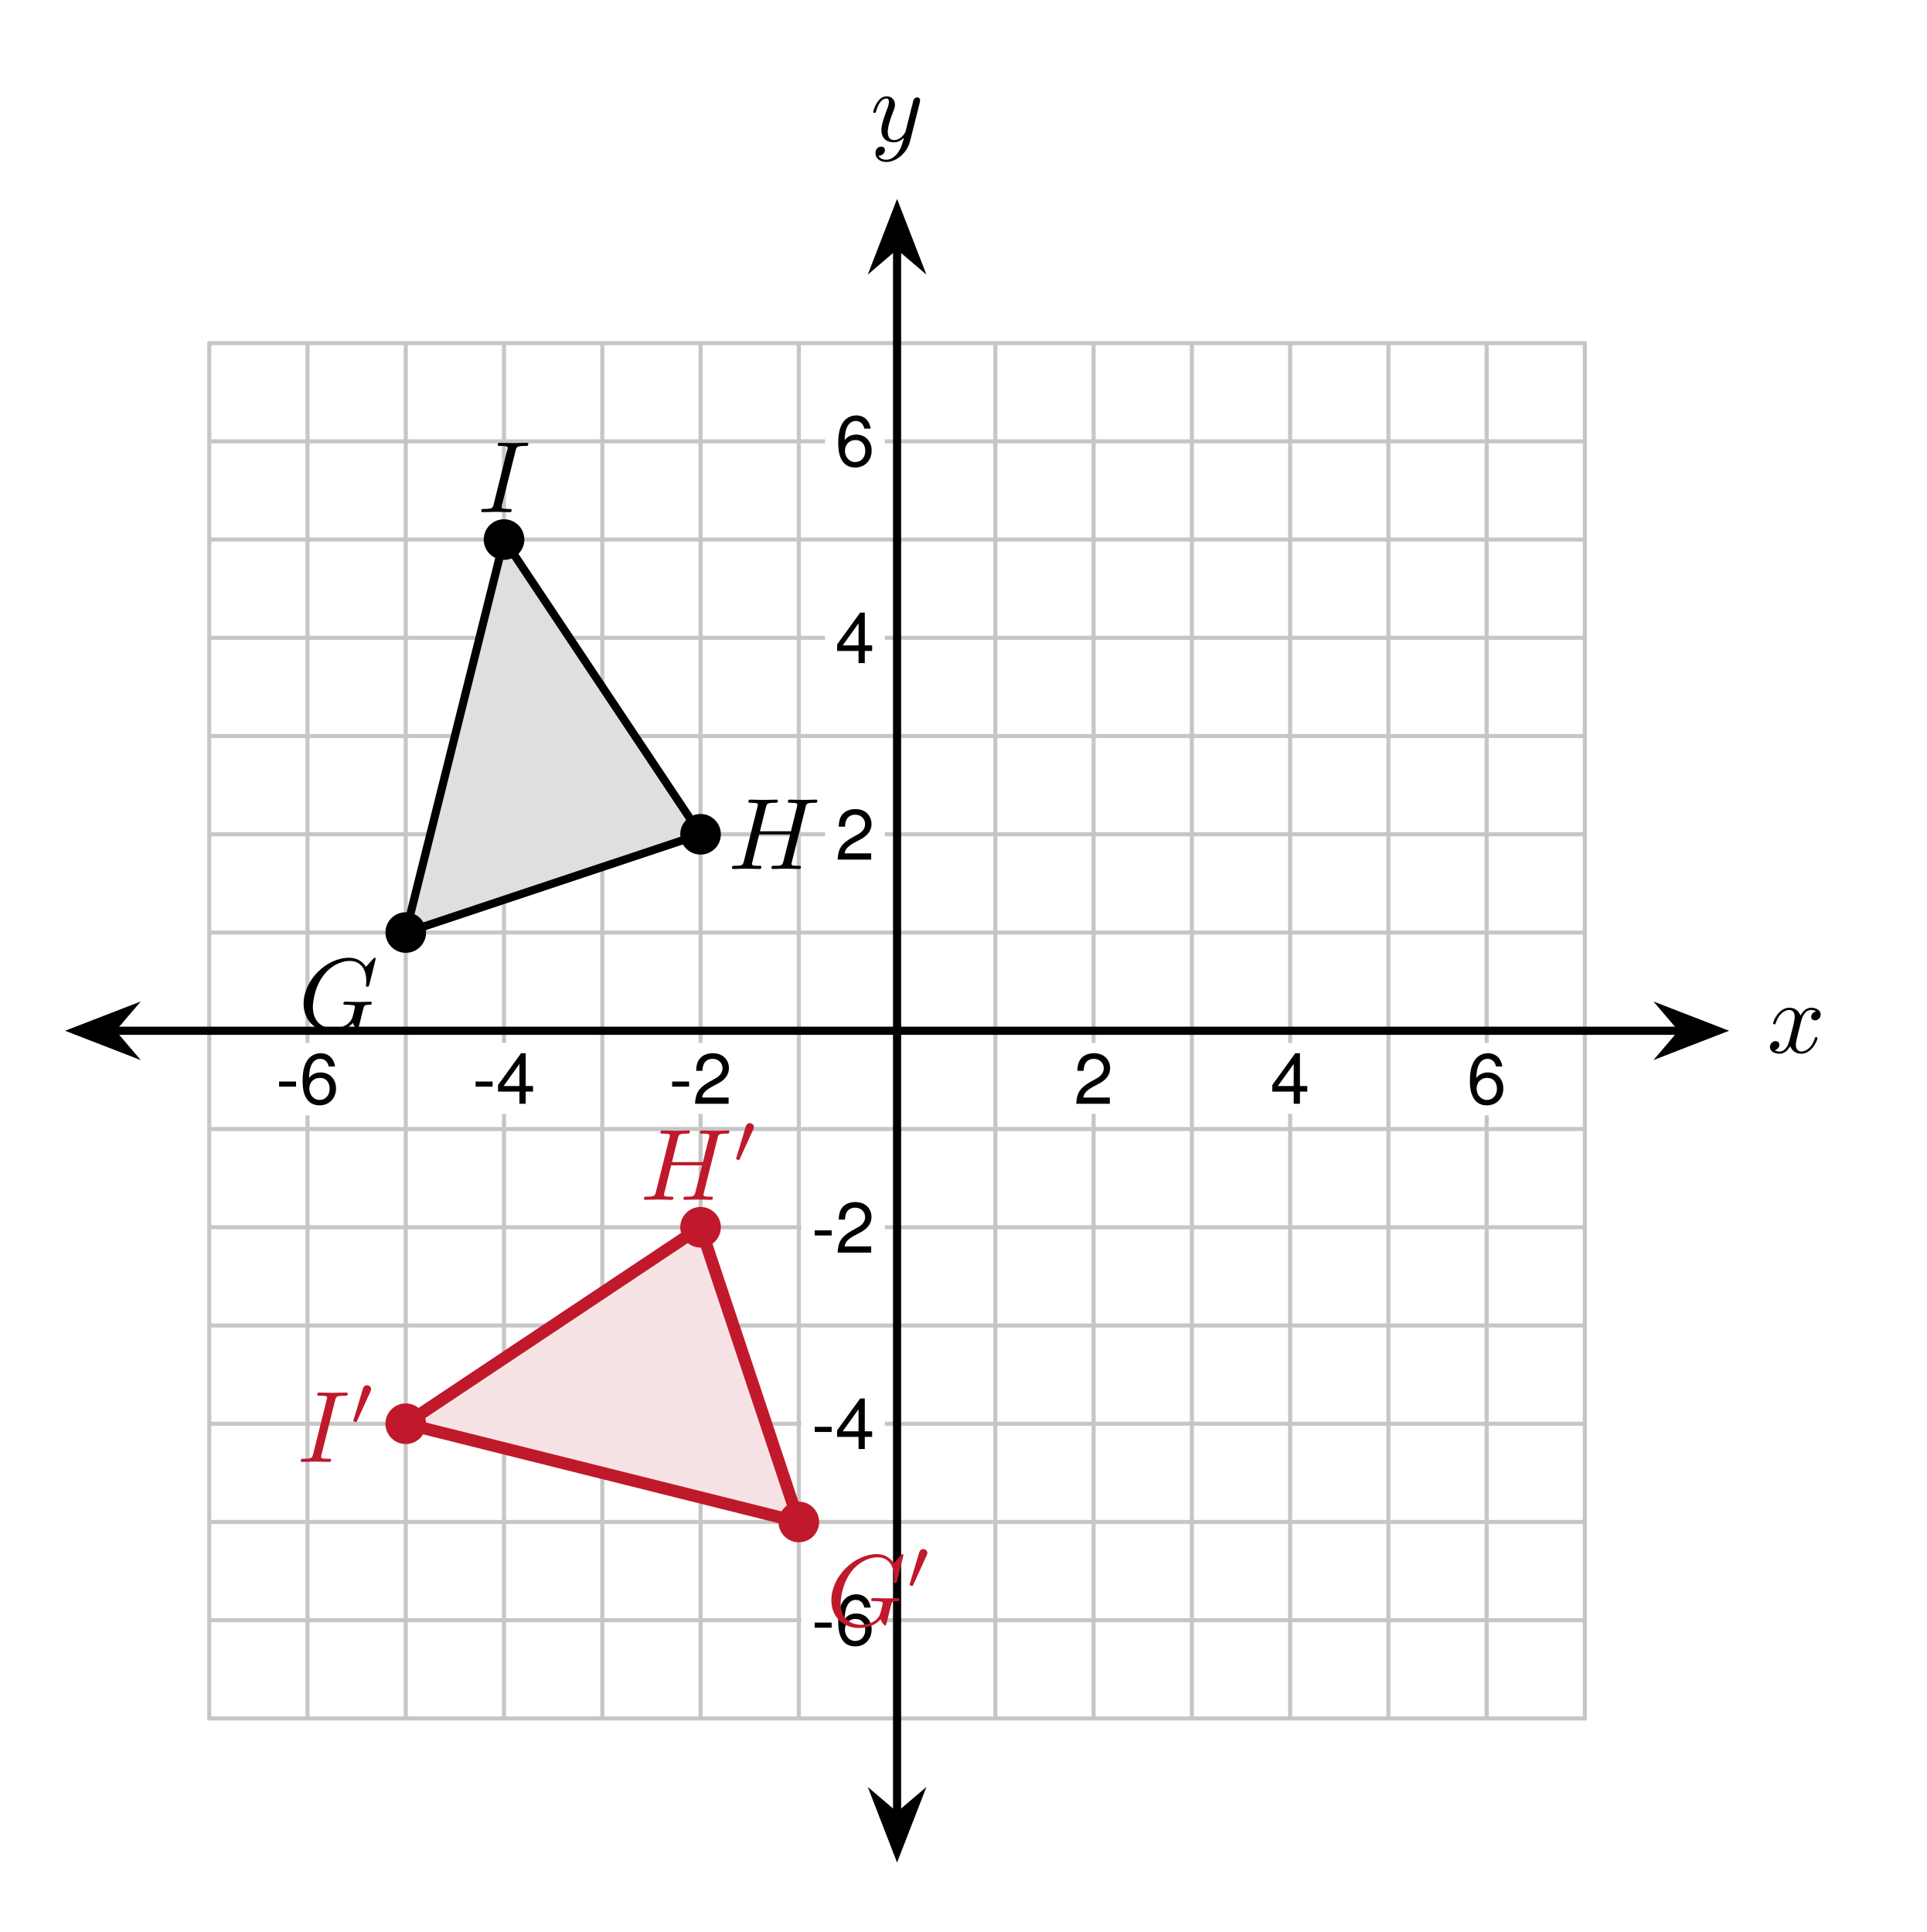
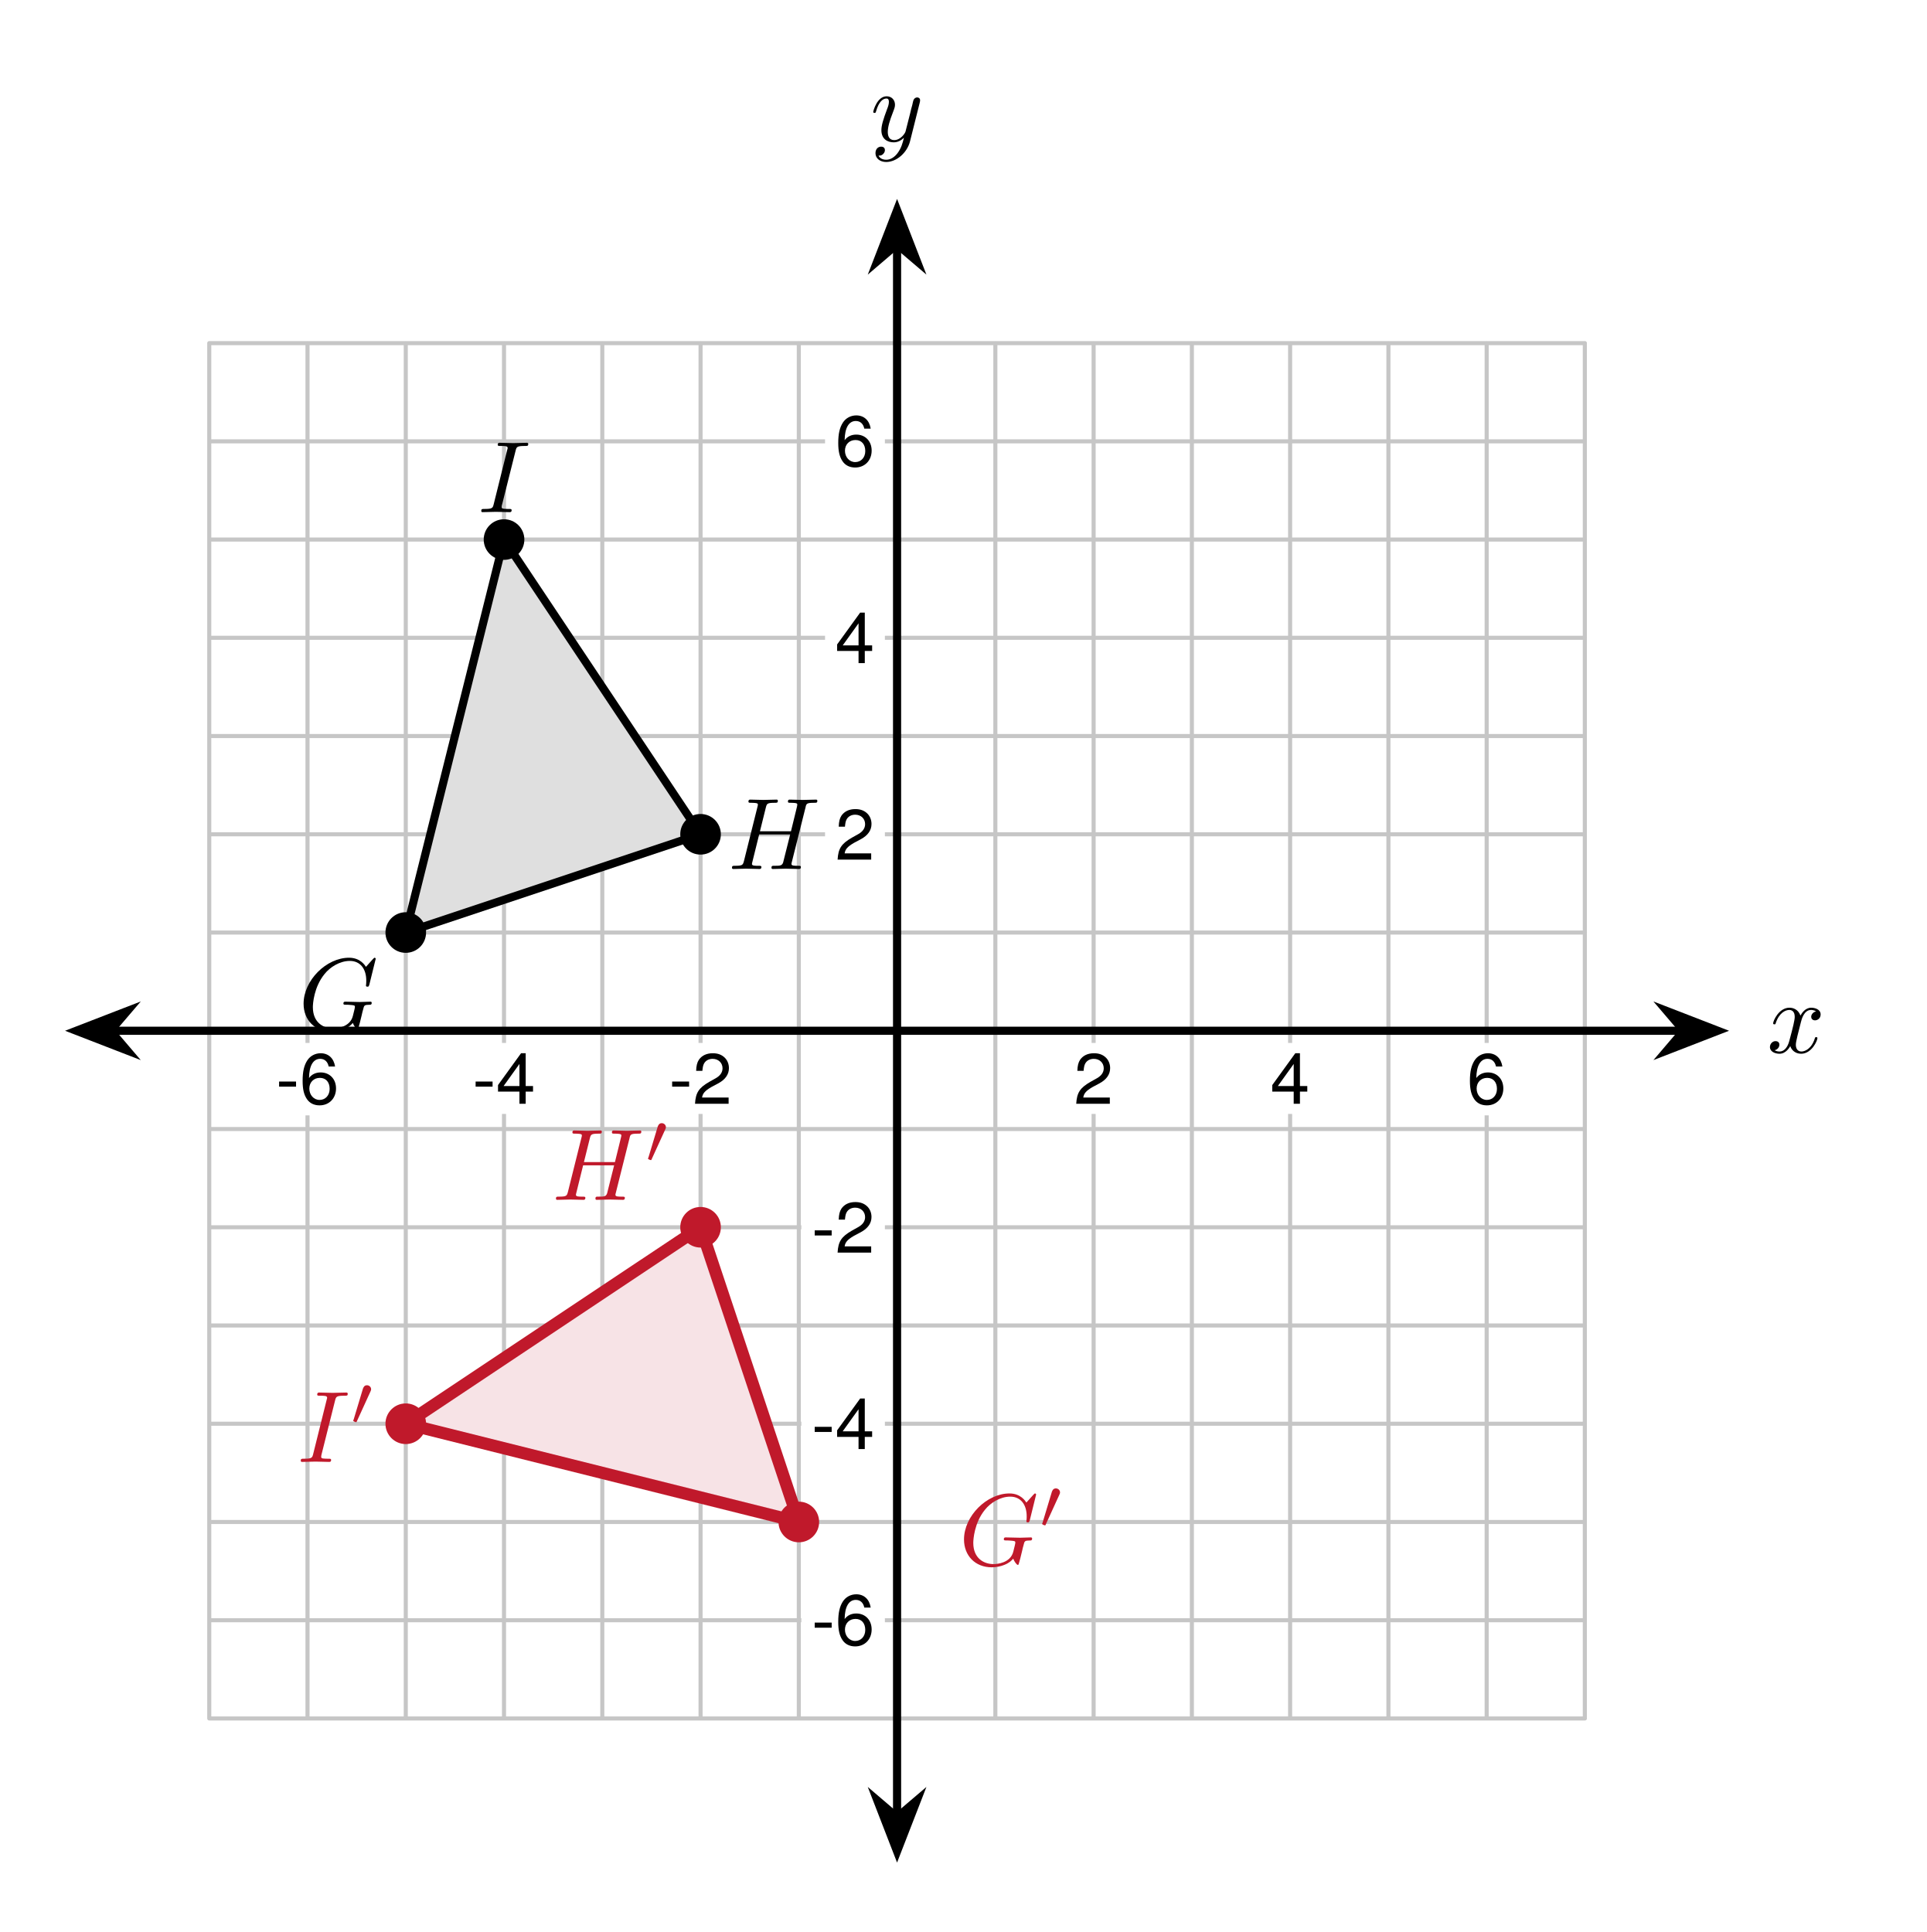
<svg xmlns="http://www.w3.org/2000/svg" xmlns:xlink="http://www.w3.org/1999/xlink" width="188.309" height="188.841" viewBox="0 0 188.309 188.841">
  <defs>
    <g>
      <g id="glyph-0-0">
        <path d="M 3.312 -3 C 3.375 -3.25 3.609 -4.172 4.297 -4.172 C 4.344 -4.172 4.578 -4.172 4.797 -4.031 C 4.516 -3.984 4.312 -3.734 4.312 -3.5 C 4.312 -3.344 4.422 -3.156 4.688 -3.156 C 4.906 -3.156 5.234 -3.328 5.234 -3.734 C 5.234 -4.25 4.641 -4.391 4.312 -4.391 C 3.734 -4.391 3.391 -3.859 3.266 -3.625 C 3.016 -4.281 2.484 -4.391 2.188 -4.391 C 1.156 -4.391 0.594 -3.109 0.594 -2.859 C 0.594 -2.766 0.688 -2.766 0.719 -2.766 C 0.797 -2.766 0.828 -2.781 0.844 -2.875 C 1.188 -3.922 1.828 -4.172 2.172 -4.172 C 2.359 -4.172 2.703 -4.078 2.703 -3.5 C 2.703 -3.188 2.547 -2.531 2.172 -1.141 C 2.016 -0.531 1.672 -0.109 1.234 -0.109 C 1.172 -0.109 0.938 -0.109 0.734 -0.234 C 0.984 -0.281 1.203 -0.5 1.203 -0.781 C 1.203 -1.047 0.984 -1.125 0.828 -1.125 C 0.531 -1.125 0.281 -0.859 0.281 -0.547 C 0.281 -0.094 0.781 0.109 1.219 0.109 C 1.875 0.109 2.234 -0.578 2.266 -0.641 C 2.375 -0.281 2.734 0.109 3.328 0.109 C 4.359 0.109 4.922 -1.172 4.922 -1.422 C 4.922 -1.516 4.828 -1.516 4.797 -1.516 C 4.719 -1.516 4.688 -1.484 4.672 -1.406 C 4.344 -0.344 3.672 -0.109 3.359 -0.109 C 2.969 -0.109 2.812 -0.422 2.812 -0.766 C 2.812 -0.984 2.875 -1.203 2.969 -1.641 Z M 3.312 -3 " />
      </g>
      <g id="glyph-0-1">
        <path d="M 4.828 -3.781 C 4.859 -3.922 4.859 -3.938 4.859 -4.016 C 4.859 -4.188 4.719 -4.281 4.578 -4.281 C 4.469 -4.281 4.312 -4.219 4.234 -4.062 C 4.203 -4.016 4.125 -3.703 4.094 -3.531 C 4.016 -3.281 3.953 -3 3.891 -2.734 L 3.438 -0.953 C 3.406 -0.797 2.969 -0.109 2.328 -0.109 C 1.812 -0.109 1.703 -0.547 1.703 -0.906 C 1.703 -1.375 1.875 -1.984 2.219 -2.859 C 2.375 -3.266 2.406 -3.375 2.406 -3.578 C 2.406 -4.016 2.094 -4.391 1.594 -4.391 C 0.656 -4.391 0.281 -2.953 0.281 -2.859 C 0.281 -2.766 0.391 -2.766 0.406 -2.766 C 0.5 -2.766 0.516 -2.781 0.562 -2.938 C 0.828 -3.875 1.234 -4.172 1.562 -4.172 C 1.641 -4.172 1.812 -4.172 1.812 -3.844 C 1.812 -3.609 1.719 -3.344 1.641 -3.156 C 1.25 -2.109 1.078 -1.531 1.078 -1.078 C 1.078 -0.188 1.703 0.109 2.281 0.109 C 2.672 0.109 3 -0.062 3.281 -0.344 C 3.156 0.172 3.031 0.672 2.641 1.188 C 2.375 1.531 2 1.812 1.547 1.812 C 1.406 1.812 0.969 1.781 0.797 1.406 C 0.953 1.406 1.078 1.406 1.219 1.281 C 1.312 1.188 1.422 1.062 1.422 0.875 C 1.422 0.562 1.156 0.531 1.047 0.531 C 0.828 0.531 0.5 0.688 0.5 1.172 C 0.5 1.672 0.938 2.031 1.547 2.031 C 2.562 2.031 3.594 1.125 3.875 0.016 Z M 4.828 -3.781 " />
      </g>
      <g id="glyph-0-2">
        <path d="M 7.547 -6.891 C 7.547 -6.922 7.516 -7 7.438 -7 C 7.406 -7 7.391 -6.984 7.281 -6.875 L 6.594 -6.109 C 6.5 -6.25 6.047 -7 4.938 -7 C 2.734 -7 0.5 -4.797 0.5 -2.5 C 0.5 -0.922 1.594 0.219 3.203 0.219 C 3.641 0.219 4.094 0.125 4.438 -0.016 C 4.938 -0.219 5.125 -0.422 5.312 -0.625 C 5.391 -0.375 5.656 -0.016 5.75 -0.016 C 5.797 -0.016 5.828 -0.047 5.828 -0.047 C 5.844 -0.062 5.938 -0.453 6 -0.656 L 6.188 -1.422 C 6.219 -1.594 6.266 -1.75 6.312 -1.922 C 6.422 -2.375 6.422 -2.391 7 -2.406 C 7.047 -2.406 7.156 -2.406 7.156 -2.594 C 7.156 -2.672 7.109 -2.703 7.031 -2.703 C 6.797 -2.703 6.219 -2.672 5.984 -2.672 C 5.672 -2.672 4.906 -2.703 4.594 -2.703 C 4.5 -2.703 4.391 -2.703 4.391 -2.516 C 4.391 -2.406 4.469 -2.406 4.688 -2.406 C 4.688 -2.406 4.984 -2.406 5.203 -2.375 C 5.469 -2.344 5.516 -2.328 5.516 -2.188 C 5.516 -2.109 5.406 -1.656 5.312 -1.297 C 5.031 -0.203 3.734 -0.094 3.391 -0.094 C 2.438 -0.094 1.406 -0.656 1.406 -2.172 C 1.406 -2.484 1.5 -4.125 2.547 -5.406 C 3.078 -6.078 4.031 -6.688 5.016 -6.688 C 6.031 -6.688 6.625 -5.922 6.625 -4.766 C 6.625 -4.375 6.594 -4.359 6.594 -4.266 C 6.594 -4.172 6.703 -4.172 6.734 -4.172 C 6.859 -4.172 6.859 -4.188 6.922 -4.359 Z M 7.547 -6.891 " />
      </g>
      <g id="glyph-0-3">
        <path d="M 7.578 -6.016 C 7.656 -6.375 7.672 -6.469 8.406 -6.469 C 8.656 -6.469 8.734 -6.469 8.734 -6.672 C 8.734 -6.781 8.625 -6.781 8.609 -6.781 C 8.328 -6.781 7.609 -6.75 7.328 -6.75 C 7.047 -6.75 6.344 -6.781 6.047 -6.781 C 5.969 -6.781 5.859 -6.781 5.859 -6.578 C 5.859 -6.469 5.953 -6.469 6.141 -6.469 C 6.156 -6.469 6.344 -6.469 6.516 -6.453 C 6.703 -6.422 6.781 -6.422 6.781 -6.297 C 6.781 -6.25 6.781 -6.234 6.75 -6.109 L 6.156 -3.688 L 3.125 -3.688 L 3.703 -6.016 C 3.797 -6.375 3.828 -6.469 4.547 -6.469 C 4.797 -6.469 4.875 -6.469 4.875 -6.672 C 4.875 -6.781 4.766 -6.781 4.75 -6.781 C 4.469 -6.781 3.75 -6.75 3.469 -6.75 C 3.188 -6.75 2.484 -6.781 2.188 -6.781 C 2.109 -6.781 2 -6.781 2 -6.578 C 2 -6.469 2.094 -6.469 2.281 -6.469 C 2.297 -6.469 2.484 -6.469 2.656 -6.453 C 2.844 -6.422 2.922 -6.422 2.922 -6.297 C 2.922 -6.25 2.922 -6.219 2.891 -6.109 L 1.562 -0.781 C 1.453 -0.391 1.438 -0.312 0.656 -0.312 C 0.469 -0.312 0.391 -0.312 0.391 -0.109 C 0.391 0 0.5 0 0.531 0 C 0.797 0 1.516 -0.031 1.781 -0.031 C 2 -0.031 2.219 -0.016 2.422 -0.016 C 2.641 -0.016 2.859 0 3.062 0 C 3.141 0 3.266 0 3.266 -0.203 C 3.266 -0.312 3.172 -0.312 2.984 -0.312 C 2.625 -0.312 2.344 -0.312 2.344 -0.484 C 2.344 -0.547 2.359 -0.594 2.375 -0.656 L 3.047 -3.375 L 6.078 -3.375 C 5.656 -1.719 5.422 -0.781 5.391 -0.641 C 5.281 -0.312 5.094 -0.312 4.484 -0.312 C 4.328 -0.312 4.25 -0.312 4.25 -0.109 C 4.25 0 4.359 0 4.391 0 C 4.656 0 5.375 -0.031 5.641 -0.031 C 5.859 -0.031 6.078 -0.016 6.281 -0.016 C 6.5 -0.016 6.719 0 6.922 0 C 7 0 7.125 0 7.125 -0.203 C 7.125 -0.312 7.031 -0.312 6.844 -0.312 C 6.484 -0.312 6.203 -0.312 6.203 -0.484 C 6.203 -0.547 6.219 -0.594 6.234 -0.656 Z M 7.578 -6.016 " />
      </g>
      <g id="glyph-0-4">
        <path d="M 3.703 -6.016 C 3.797 -6.375 3.828 -6.469 4.609 -6.469 C 4.859 -6.469 4.938 -6.469 4.938 -6.656 C 4.938 -6.781 4.828 -6.781 4.781 -6.781 C 4.5 -6.781 3.766 -6.75 3.469 -6.75 C 3.172 -6.75 2.453 -6.781 2.156 -6.781 C 2.078 -6.781 1.953 -6.781 1.953 -6.578 C 1.953 -6.469 2.047 -6.469 2.234 -6.469 C 2.656 -6.469 2.922 -6.469 2.922 -6.281 C 2.922 -6.234 2.922 -6.219 2.891 -6.125 L 1.562 -0.781 C 1.469 -0.406 1.438 -0.312 0.656 -0.312 C 0.422 -0.312 0.344 -0.312 0.344 -0.109 C 0.344 0 0.453 0 0.484 0 C 0.781 0 1.5 -0.031 1.781 -0.031 C 2.078 -0.031 2.812 0 3.109 0 C 3.188 0 3.312 0 3.312 -0.188 C 3.312 -0.312 3.234 -0.312 3.016 -0.312 C 2.844 -0.312 2.781 -0.312 2.594 -0.328 C 2.375 -0.344 2.344 -0.391 2.344 -0.5 C 2.344 -0.578 2.359 -0.656 2.375 -0.719 Z M 3.703 -6.016 " />
      </g>
      <g id="glyph-1-0">
        <path d="M 1.969 -2.172 L 0.312 -2.172 L 0.312 -1.672 L 1.969 -1.672 Z M 1.969 -2.172 " />
      </g>
      <g id="glyph-1-1">
        <path d="M 3.469 -3.641 C 3.344 -4.453 2.812 -4.938 2.062 -4.938 C 1.516 -4.938 1.031 -4.672 0.75 -4.234 C 0.438 -3.75 0.297 -3.141 0.297 -2.25 C 0.297 -1.422 0.422 -0.891 0.719 -0.453 C 0.984 -0.062 1.406 0.156 1.953 0.156 C 2.891 0.156 3.562 -0.531 3.562 -1.5 C 3.562 -2.422 2.938 -3.062 2.062 -3.062 C 1.578 -3.062 1.188 -2.875 0.922 -2.516 C 0.938 -3.719 1.328 -4.391 2.016 -4.391 C 2.453 -4.391 2.75 -4.109 2.844 -3.641 Z M 1.984 -2.531 C 2.578 -2.531 2.938 -2.109 2.938 -1.453 C 2.938 -0.828 2.531 -0.375 1.953 -0.375 C 1.391 -0.375 0.953 -0.859 0.953 -1.484 C 0.953 -2.094 1.375 -2.531 1.984 -2.531 Z M 1.984 -2.531 " />
      </g>
      <g id="glyph-1-2">
        <path d="M 2.281 -1.188 L 2.281 0 L 2.891 0 L 2.891 -1.188 L 3.609 -1.188 L 3.609 -1.734 L 2.891 -1.734 L 2.891 -4.938 L 2.438 -4.938 L 0.188 -1.828 L 0.188 -1.188 Z M 2.281 -1.734 L 0.734 -1.734 L 2.281 -3.891 Z M 2.281 -1.734 " />
      </g>
      <g id="glyph-1-3">
        <path d="M 3.516 -0.609 L 0.922 -0.609 C 0.984 -1.016 1.203 -1.266 1.812 -1.625 L 2.516 -2 C 3.203 -2.375 3.547 -2.875 3.547 -3.484 C 3.547 -3.891 3.391 -4.281 3.094 -4.547 C 2.797 -4.812 2.438 -4.938 1.969 -4.938 C 1.344 -4.938 0.891 -4.703 0.609 -4.297 C 0.438 -4.031 0.359 -3.719 0.344 -3.219 L 0.953 -3.219 C 0.984 -3.547 1.016 -3.75 1.109 -3.922 C 1.266 -4.219 1.578 -4.391 1.953 -4.391 C 2.516 -4.391 2.922 -4 2.922 -3.469 C 2.922 -3.078 2.703 -2.75 2.266 -2.5 L 1.625 -2.141 C 0.594 -1.547 0.297 -1.078 0.234 0 L 3.516 0 Z M 3.516 -0.609 " />
      </g>
      <g id="glyph-2-0">
        <path d="M 2.016 -3.281 C 2.078 -3.406 2.078 -3.453 2.078 -3.5 C 2.078 -3.719 1.891 -3.891 1.672 -3.891 C 1.406 -3.891 1.328 -3.672 1.281 -3.562 L 0.375 -0.547 C 0.359 -0.531 0.328 -0.438 0.328 -0.438 C 0.328 -0.359 0.547 -0.281 0.609 -0.281 C 0.656 -0.281 0.656 -0.297 0.703 -0.406 Z M 2.016 -3.281 " />
      </g>
    </g>
    <clipPath id="clip-0">
      <path clip-rule="nonzero" d="M 74 164 L 101 164 L 101 188.418 L 74 188.418 Z M 74 164 " />
    </clipPath>
  </defs>
  <path fill="none" stroke-width="0.399" stroke-linecap="round" stroke-linejoin="round" stroke="rgb(77.499%, 77.499%, 77.499%)" stroke-opacity="1" stroke-miterlimit="10" d="M -67.463 -67.464 L 67.464 -67.464 M -67.463 -57.827 L 67.464 -57.827 M -67.463 -48.191 L 67.464 -48.191 M -67.463 -38.55 L 67.464 -38.55 M -67.463 -28.913 L 67.464 -28.913 M -67.463 -19.276 L 67.464 -19.276 M -67.463 -9.639 L 67.464 -9.639 M -67.463 0.001 L 67.464 0.001 M -67.463 9.638 L 67.464 9.638 M -67.463 19.275 L 67.464 19.275 M -67.463 28.912 L 67.464 28.912 M -67.463 38.552 L 67.464 38.552 M -67.463 48.189 L 67.464 48.189 M -67.463 57.826 L 67.464 57.826 M -67.463 67.455 L 67.464 67.455 M -67.463 -67.464 L -67.463 67.463 M -57.826 -67.464 L -57.826 67.463 M -48.189 -67.464 L -48.189 67.463 M -38.552 -67.464 L -38.552 67.463 M -28.912 -67.464 L -28.912 67.463 M -19.275 -67.464 L -19.275 67.463 M -9.638 -67.464 L -9.638 67.463 M -0.001 -67.464 L -0.001 67.463 M 9.639 -67.464 L 9.639 67.463 M 19.276 -67.464 L 19.276 67.463 M 28.913 -67.464 L 28.913 67.463 M 38.55 -67.464 L 38.55 67.463 M 48.191 -67.464 L 48.191 67.463 M 57.827 -67.464 L 57.827 67.463 M 67.456 -67.464 L 67.456 67.463 " transform="matrix(0.996344, 0, 0, -0.996344, 87.66531, 100.7513)" />
  <path fill="none" stroke-width="0.797" stroke-linecap="round" stroke-linejoin="round" stroke="rgb(0%, 0%, 0%)" stroke-opacity="1" stroke-miterlimit="10" d="M -76.958 0.001 L 76.96 0.001 " transform="matrix(0.996344, 0, 0, -0.996344, 87.66531, 100.7513)" />
  <path fill-rule="nonzero" fill="rgb(0%, 0%, 0%)" fill-opacity="1" stroke-width="0.797" stroke-linecap="round" stroke-linejoin="miter" stroke="rgb(0%, 0%, 0%)" stroke-opacity="1" stroke-miterlimit="10" d="M 6.261 -0.001 L 1.266 1.935 L 2.917 -0.001 L 1.266 -1.934 Z M 6.261 -0.001 " transform="matrix(-0.996344, 0, 0, 0.996344, 13.69511, 100.7513)" />
  <path fill-rule="nonzero" fill="rgb(0%, 0%, 0%)" fill-opacity="1" stroke-width="0.797" stroke-linecap="round" stroke-linejoin="miter" stroke="rgb(0%, 0%, 0%)" stroke-opacity="1" stroke-miterlimit="10" d="M 6.258 0.001 L 1.268 1.934 L 2.918 0.001 L 1.268 -1.935 Z M 6.258 0.001 " transform="matrix(0.996344, 0, 0, -0.996344, 161.6355, 100.7513)" />
  <g fill="rgb(0%, 0%, 0%)" fill-opacity="1">
    <use xlink:href="#glyph-0-0" x="172.683" y="102.888" />
  </g>
  <path fill="none" stroke-width="0.797" stroke-linecap="round" stroke-linejoin="round" stroke="rgb(0%, 0%, 0%)" stroke-opacity="1" stroke-miterlimit="10" d="M -0.001 -76.96 L -0.001 76.958 " transform="matrix(0.996344, 0, 0, -0.996344, 87.66531, 100.7513)" />
  <path fill-rule="nonzero" fill="rgb(0%, 0%, 0%)" fill-opacity="1" d="M 87.664 180.957 L 89.594 175.984 L 87.664 177.629 L 85.738 175.984 Z M 87.664 180.957 " />
  <g clip-path="url(#clip-0)">
    <path fill="none" stroke-width="0.797" stroke-linecap="round" stroke-linejoin="miter" stroke="rgb(0%, 0%, 0%)" stroke-opacity="1" stroke-miterlimit="10" d="M 6.258 -0.001 L 1.268 1.936 L 2.918 -0.001 L 1.268 -1.934 Z M 6.258 -0.001 " transform="matrix(0, 0.996344, 0.996344, 0, 87.66531, 174.7215)" />
  </g>
  <path fill-rule="nonzero" fill="rgb(0%, 0%, 0%)" fill-opacity="1" stroke-width="0.797" stroke-linecap="round" stroke-linejoin="miter" stroke="rgb(0%, 0%, 0%)" stroke-opacity="1" stroke-miterlimit="10" d="M 6.261 0.001 L 1.266 1.934 L 2.917 0.001 L 1.266 -1.936 Z M 6.261 0.001 " transform="matrix(0, -0.996344, -0.996344, 0, 87.66531, 26.78106)" />
  <g fill="rgb(0%, 0%, 0%)" fill-opacity="1">
    <use xlink:href="#glyph-0-1" x="85.054" y="13.803" />
  </g>
  <path fill-rule="nonzero" fill="rgb(100%, 100%, 100%)" fill-opacity="1" d="M 25.969 109.02 L 34.133 109.02 L 34.133 101.941 L 25.969 101.941 Z M 25.969 109.02 " />
  <g fill="rgb(0%, 0%, 0%)" fill-opacity="1">
    <use xlink:href="#glyph-1-0" x="26.962" y="107.886" />
    <use xlink:href="#glyph-1-1" x="29.276" y="107.886" />
  </g>
  <path fill-rule="nonzero" fill="rgb(100%, 100%, 100%)" fill-opacity="1" d="M 45.176 108.879 L 53.336 108.879 L 53.336 101.941 L 45.176 101.941 Z M 45.176 108.879 " />
  <g fill="rgb(0%, 0%, 0%)" fill-opacity="1">
    <use xlink:href="#glyph-1-0" x="46.167" y="107.886" />
    <use xlink:href="#glyph-1-2" x="48.48" y="107.886" />
  </g>
  <path fill-rule="nonzero" fill="rgb(100%, 100%, 100%)" fill-opacity="1" d="M 64.379 108.879 L 72.543 108.879 L 72.543 101.941 L 64.379 101.941 Z M 64.379 108.879 " />
  <g fill="rgb(0%, 0%, 0%)" fill-opacity="1">
    <use xlink:href="#glyph-1-0" x="65.372" y="107.886" />
    <use xlink:href="#glyph-1-3" x="67.686" y="107.886" />
  </g>
  <path fill-rule="nonzero" fill="rgb(100%, 100%, 100%)" fill-opacity="1" d="M 103.945 108.879 L 109.793 108.879 L 109.793 101.941 L 103.945 101.941 Z M 103.945 108.879 " />
  <g fill="rgb(0%, 0%, 0%)" fill-opacity="1">
    <use xlink:href="#glyph-1-3" x="104.939" y="107.886" />
  </g>
  <path fill-rule="nonzero" fill="rgb(100%, 100%, 100%)" fill-opacity="1" d="M 123.152 108.879 L 129 108.879 L 129 101.941 L 123.152 101.941 Z M 123.152 108.879 " />
  <g fill="rgb(0%, 0%, 0%)" fill-opacity="1">
    <use xlink:href="#glyph-1-2" x="124.143" y="107.886" />
  </g>
  <path fill-rule="nonzero" fill="rgb(100%, 100%, 100%)" fill-opacity="1" d="M 142.355 109.02 L 148.203 109.02 L 148.203 101.941 L 142.355 101.941 Z M 142.355 109.02 " />
  <g fill="rgb(0%, 0%, 0%)" fill-opacity="1">
    <use xlink:href="#glyph-1-1" x="143.348" y="107.886" />
  </g>
  <path fill-rule="nonzero" fill="rgb(100%, 100%, 100%)" fill-opacity="1" d="M 78.312 161.906 L 86.473 161.906 L 86.473 154.828 L 78.312 154.828 Z M 78.312 161.906 " />
  <g fill="rgb(0%, 0%, 0%)" fill-opacity="1">
    <use xlink:href="#glyph-1-0" x="79.304" y="160.77" />
    <use xlink:href="#glyph-1-1" x="81.618" y="160.77" />
  </g>
  <path fill-rule="nonzero" fill="rgb(100%, 100%, 100%)" fill-opacity="1" d="M 78.312 142.629 L 86.473 142.629 L 86.473 135.695 L 78.312 135.695 Z M 78.312 142.629 " />
  <g fill="rgb(0%, 0%, 0%)" fill-opacity="1">
    <use xlink:href="#glyph-1-0" x="79.304" y="141.636" />
    <use xlink:href="#glyph-1-2" x="81.618" y="141.636" />
  </g>
  <path fill-rule="nonzero" fill="rgb(100%, 100%, 100%)" fill-opacity="1" d="M 78.312 123.426 L 86.473 123.426 L 86.473 116.488 L 78.312 116.488 Z M 78.312 123.426 " />
  <g fill="rgb(0%, 0%, 0%)" fill-opacity="1">
    <use xlink:href="#glyph-1-0" x="79.304" y="122.432" />
    <use xlink:href="#glyph-1-3" x="81.618" y="122.432" />
  </g>
  <path fill-rule="nonzero" fill="rgb(100%, 100%, 100%)" fill-opacity="1" d="M 80.625 85.016 L 86.473 85.016 L 86.473 78.078 L 80.625 78.078 Z M 80.625 85.016 " />
  <g fill="rgb(0%, 0%, 0%)" fill-opacity="1">
    <use xlink:href="#glyph-1-3" x="81.619" y="84.022" />
  </g>
  <path fill-rule="nonzero" fill="rgb(100%, 100%, 100%)" fill-opacity="1" d="M 80.625 65.809 L 86.473 65.809 L 86.473 58.871 L 80.625 58.871 Z M 80.625 65.809 " />
  <g fill="rgb(0%, 0%, 0%)" fill-opacity="1">
    <use xlink:href="#glyph-1-2" x="81.619" y="64.817" />
  </g>
  <path fill-rule="nonzero" fill="rgb(100%, 100%, 100%)" fill-opacity="1" d="M 80.625 46.676 L 86.473 46.676 L 86.473 39.598 L 80.625 39.598 Z M 80.625 46.676 " />
  <g fill="rgb(0%, 0%, 0%)" fill-opacity="1">
    <use xlink:href="#glyph-1-1" x="81.619" y="45.541" />
  </g>
  <path fill-rule="nonzero" fill="rgb(87.5%, 87.5%, 87.5%)" fill-opacity="1" stroke-width="0.797" stroke-linecap="round" stroke-linejoin="round" stroke="rgb(0%, 0%, 0%)" stroke-opacity="1" stroke-miterlimit="10" d="M -48.189 9.638 L -19.275 19.275 L -38.552 48.189 Z M -48.189 9.638 " transform="matrix(0.996344, 0, 0, -0.996344, 87.66531, 100.7513)" />
  <path fill-rule="nonzero" fill="rgb(0%, 0%, 0%)" fill-opacity="1" d="M 41.637 91.148 C 41.637 90.051 40.75 89.164 39.652 89.164 C 38.555 89.164 37.668 90.051 37.668 91.148 C 37.668 92.246 38.555 93.133 39.652 93.133 C 40.75 93.133 41.637 92.246 41.637 91.148 Z M 41.637 91.148 " />
  <g fill="rgb(0%, 0%, 0%)" fill-opacity="1">
    <use xlink:href="#glyph-0-2" x="29.168" y="100.612" />
  </g>
  <path fill-rule="nonzero" fill="rgb(0%, 0%, 0%)" fill-opacity="1" d="M 70.445 81.547 C 70.445 80.449 69.555 79.562 68.461 79.562 C 67.363 79.562 66.477 80.449 66.477 81.547 C 66.477 82.645 67.363 83.531 68.461 83.531 C 69.555 83.531 70.445 82.645 70.445 81.547 Z M 70.445 81.547 " />
  <g fill="rgb(0%, 0%, 0%)" fill-opacity="1">
    <use xlink:href="#glyph-0-3" x="71.14" y="84.938" />
  </g>
  <path fill-rule="nonzero" fill="rgb(0%, 0%, 0%)" fill-opacity="1" d="M 51.242 52.738 C 51.242 51.641 50.352 50.754 49.254 50.754 C 48.16 50.754 47.27 51.641 47.27 52.738 C 47.27 53.836 48.16 54.723 49.254 54.723 C 50.352 54.723 51.242 53.836 51.242 52.738 Z M 51.242 52.738 " />
  <g fill="rgb(0%, 0%, 0%)" fill-opacity="1">
    <use xlink:href="#glyph-0-4" x="46.685" y="50.059" />
  </g>
  <path fill-rule="nonzero" fill="rgb(97.034%, 89.177%, 90.024%)" fill-opacity="1" stroke-width="1.196" stroke-linecap="round" stroke-linejoin="round" stroke="rgb(75.293%, 9.804%, 16.862%)" stroke-opacity="1" stroke-miterlimit="10" d="M -9.638 -48.191 L -19.275 -19.276 L -48.189 -38.55 Z M -9.638 -48.191 " transform="matrix(0.996344, 0, 0, -0.996344, 87.66531, 100.7513)" />
  <path fill-rule="nonzero" fill="rgb(75.293%, 9.804%, 16.862%)" fill-opacity="1" d="M 80.047 148.766 C 80.047 147.668 79.16 146.777 78.062 146.777 C 76.965 146.777 76.078 147.668 76.078 148.766 C 76.078 149.859 76.965 150.75 78.062 150.75 C 79.16 150.75 80.047 149.859 80.047 148.766 Z M 80.047 148.766 " />
  <g fill="rgb(75.293%, 9.804%, 16.862%)" fill-opacity="1">
-     <use xlink:href="#glyph-0-2" x="80.743" y="158.906" />
+     <use xlink:href="#glyph-0-2" x="93.706" y="152.975" />
  </g>
  <g fill="rgb(75.293%, 9.804%, 16.862%)" fill-opacity="1">
-     <use xlink:href="#glyph-2-0" x="88.547" y="155.304" />
+     <use xlink:href="#glyph-2-0" x="101.511" y="149.373" />
  </g>
  <path fill-rule="nonzero" fill="rgb(75.293%, 9.804%, 16.862%)" fill-opacity="1" d="M 70.445 119.957 C 70.445 118.859 69.555 117.973 68.461 117.973 C 67.363 117.973 66.477 118.859 66.477 119.957 C 66.477 121.055 67.363 121.941 68.461 121.941 C 69.555 121.941 70.445 121.055 70.445 119.957 Z M 70.445 119.957 " />
  <g fill="rgb(75.293%, 9.804%, 16.862%)" fill-opacity="1">
-     <use xlink:href="#glyph-0-3" x="62.54" y="117.277" />
+     <use xlink:href="#glyph-0-3" x="53.938" y="117.277" />
  </g>
  <g fill="rgb(75.293%, 9.804%, 16.862%)" fill-opacity="1">
-     <use xlink:href="#glyph-2-0" x="71.596" y="113.674" />
+     <use xlink:href="#glyph-2-0" x="62.996" y="113.674" />
  </g>
  <path fill-rule="nonzero" fill="rgb(75.293%, 9.804%, 16.862%)" fill-opacity="1" d="M 41.637 139.16 C 41.637 138.066 40.75 137.176 39.652 137.176 C 38.555 137.176 37.668 138.066 37.668 139.16 C 37.668 140.258 38.555 141.148 39.652 141.148 C 40.75 141.148 41.637 140.258 41.637 139.16 Z M 41.637 139.16 " />
  <g fill="rgb(75.293%, 9.804%, 16.862%)" fill-opacity="1">
    <use xlink:href="#glyph-0-4" x="29.045" y="142.893" />
  </g>
  <g fill="rgb(75.293%, 9.804%, 16.862%)" fill-opacity="1">
    <use xlink:href="#glyph-2-0" x="34.188" y="139.29" />
  </g>
</svg>
